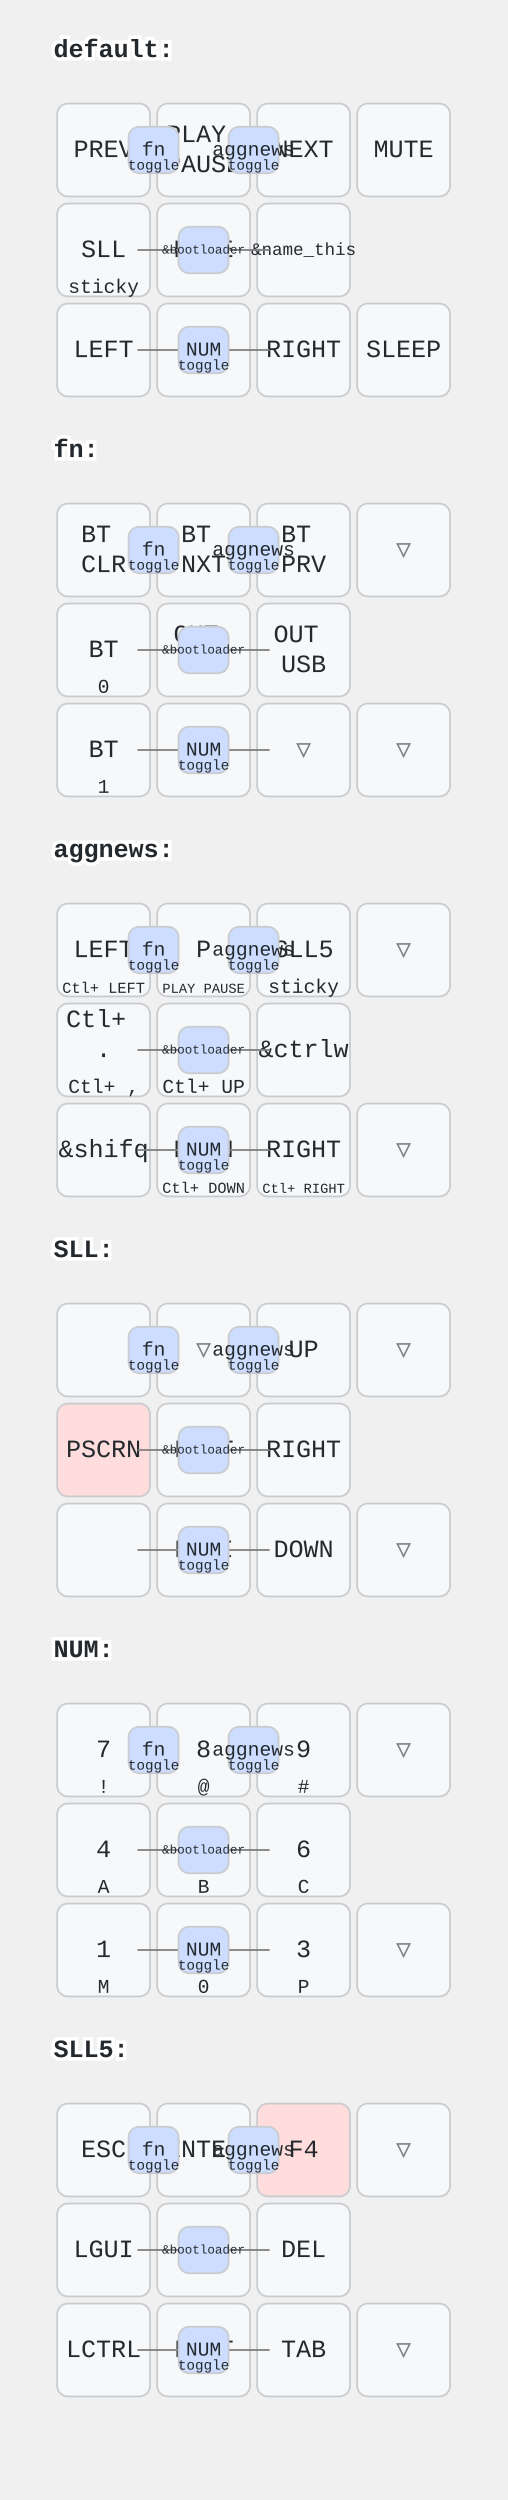
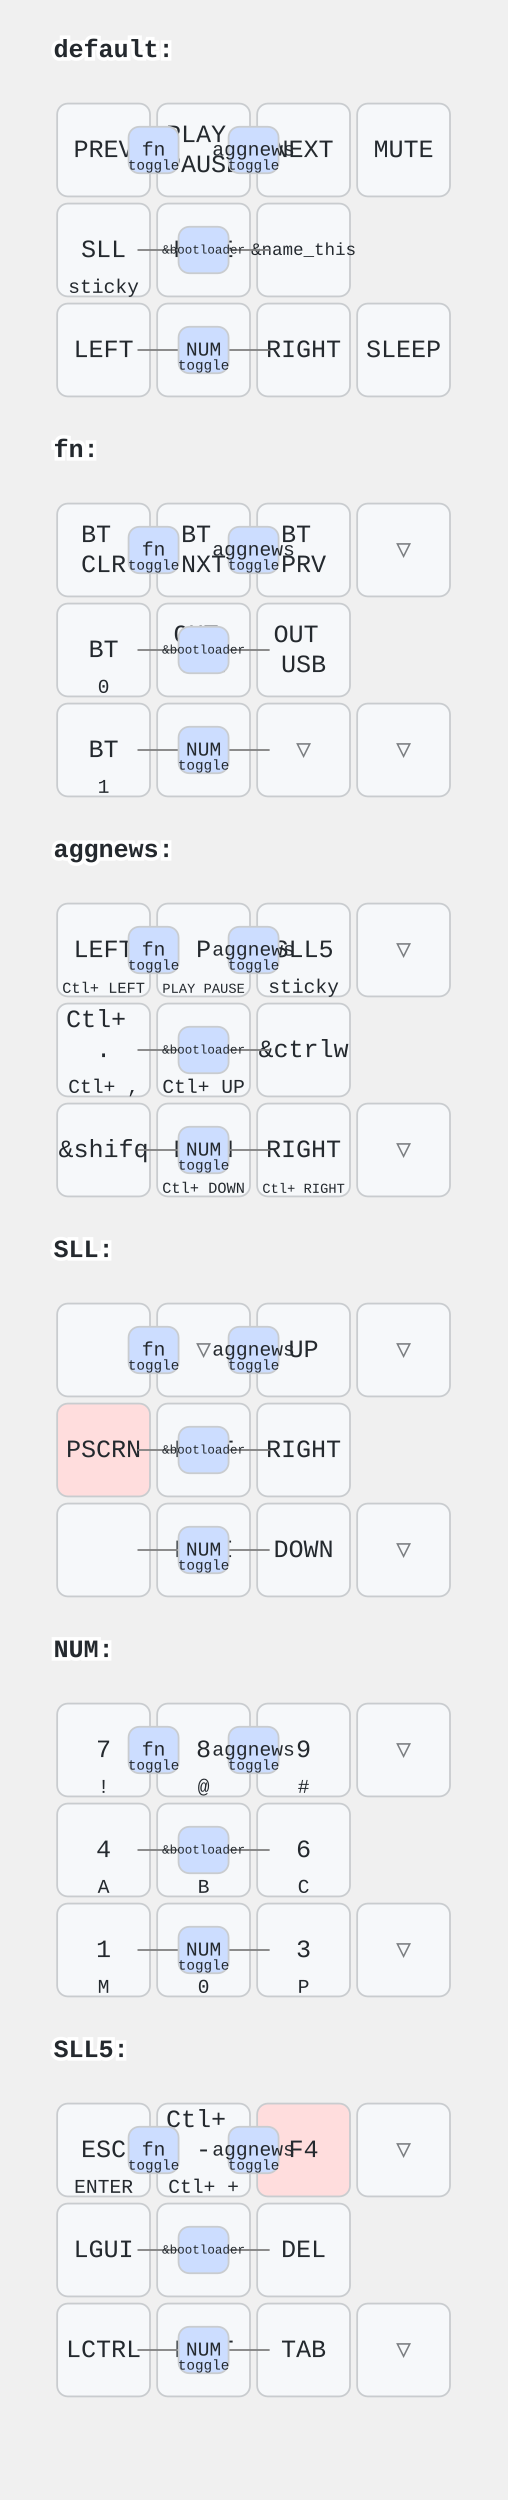
<svg xmlns="http://www.w3.org/2000/svg" width="284" height="1400" viewBox="0 0 284 1400" class="keymap">
  <style>/* inherit to force styles through use tags */
svg path {
    fill: inherit;
}

/* font and background color specifications */
svg.keymap {
    font-family: SFMono-Regular,Consolas,Liberation Mono,Menlo,monospace;
    font-size: 14px;
    font-kerning: normal;
    text-rendering: optimizeLegibility;
    fill: #24292e;
}

/* default key styling */
rect.key {
    fill: #f6f8fa;
}

rect.key, rect.combo {
    stroke: #c9cccf;
    stroke-width: 1;
}

/* default key side styling, only used is draw_key_sides is set */
rect.side {
    filter: brightness(90%);
}

/* color accent for combo boxes */
rect.combo, rect.combo-separate {
    fill: #cdf;
}

/* color accent for held keys */
rect.held, rect.combo.held {
    fill: #fdd;
}

/* color accent for ghost (optional) keys */
rect.ghost, rect.combo.ghost {
    stroke-dasharray: 4, 4;
    stroke-width: 2;
}

text {
    text-anchor: middle;
    dominant-baseline: middle;
}

/* styling for layer labels */
text.label {
    font-weight: bold;
    text-anchor: start;
    stroke: white;
    stroke-width: 4;
    paint-order: stroke;
}

/* styling for optional footer */
text.footer {
    text-anchor: end;
    dominant-baseline: auto;
    stroke: white;
    stroke-width: 4;
    paint-order: stroke;
}

/* styling for combo tap, and key hold/shifted label text */
text.combo, text.hold, text.shifted {
    font-size: 11px;
}

text.hold {
    text-anchor: middle;
    dominant-baseline: auto;
}

text.shifted {
    text-anchor: middle;
    dominant-baseline: hanging;
}

/* styling for hold/shifted label text in combo box */
text.combo.hold, text.combo.shifted {
    font-size: 8px;
}

/* lighter symbol for transparent keys */
text.trans {
    fill: #7b7e81;
}

/* styling for combo dendrons */
path.combo {
    stroke-width: 1;
    stroke: gray;
    fill: none;
}

/* Start Tabler Icons Cleanup */
/* cannot use height/width with glyphs */
.icon-tabler &gt; path {
    fill: inherit;
    stroke: inherit;
    stroke-width: 2;
}
/* hide tabler's default box */
.icon-tabler &gt; path[stroke="none"][fill="none"] {
    visibility: hidden;
}
/* End Tabler Icons Cleanup */
</style>
  <g transform="translate(30, 0)" class="layer-default">
    <text x="0" y="28" class="label">default:</text>
    <g transform="translate(0, 56)">
      <g transform="translate(28, 28)" class="key keypos-0">
        <rect rx="6" ry="6" x="-26" y="-26" width="52" height="52" class="key" />
        <text x="0" y="0" class="key tap">PREV</text>
      </g>
      <g transform="translate(84, 28)" class="key keypos-1">
        <rect rx="6" ry="6" x="-26" y="-26" width="52" height="52" class="key" />
        <text x="0" y="0" class="key tap">
          <tspan x="0" dy="-0.6em">PLAY</tspan>
          <tspan x="0" dy="1.2em">PAUSE</tspan>
        </text>
      </g>
      <g transform="translate(140, 28)" class="key keypos-2">
        <rect rx="6" ry="6" x="-26" y="-26" width="52" height="52" class="key" />
        <text x="0" y="0" class="key tap">NEXT</text>
      </g>
      <g transform="translate(196, 28)" class="key keypos-3">
        <rect rx="6" ry="6" x="-26" y="-26" width="52" height="52" class="key" />
        <text x="0" y="0" class="key tap">MUTE</text>
      </g>
      <g transform="translate(28, 84)" class="key keypos-4">
        <rect rx="6" ry="6" x="-26" y="-26" width="52" height="52" class="key" />
        <text x="0" y="0" class="key tap">SLL</text>
        <text x="0" y="24" class="key hold">sticky</text>
      </g>
      <g transform="translate(84, 84)" class="key keypos-5">
        <rect rx="6" ry="6" x="-26" y="-26" width="52" height="52" class="key" />
        <text x="0" y="0" class="key tap">HOME</text>
      </g>
      <g transform="translate(140, 84)" class="key keypos-6">
        <rect rx="6" ry="6" x="-26" y="-26" width="52" height="52" class="key" />
        <text x="0" y="0" class="key tap">
          <tspan style="font-size: 70%">&amp;name_this</tspan>
        </text>
      </g>
      <g transform="translate(28, 140)" class="key keypos-7">
        <rect rx="6" ry="6" x="-26" y="-26" width="52" height="52" class="key" />
        <text x="0" y="0" class="key tap">LEFT</text>
      </g>
      <g transform="translate(84, 140)" class="key keypos-8">
        <rect rx="6" ry="6" x="-26" y="-26" width="52" height="52" class="key" />
        <text x="0" y="0" class="key tap">END</text>
      </g>
      <g transform="translate(140, 140)" class="key keypos-9">
        <rect rx="6" ry="6" x="-26" y="-26" width="52" height="52" class="key" />
        <text x="0" y="0" class="key tap">RIGHT</text>
      </g>
      <g transform="translate(196, 140)" class="key keypos-10">
        <rect rx="6" ry="6" x="-26" y="-26" width="52" height="52" class="key" />
        <text x="0" y="0" class="key tap">SLEEP</text>
      </g>
      <g class="combo combopos-0">
        <path d="M84,84 l-37,0" class="combo" />
        <path d="M84,84 l37,0" class="combo" />
        <rect rx="6" ry="6" x="70" y="71" width="28" height="26" class="combo" />
        <text x="84" y="84" class="combo tap">
          <tspan style="font-size: 64%">&amp;bootloader</tspan>
        </text>
      </g>
      <g class="combo combopos-1">
        <rect rx="6" ry="6" x="42" y="15" width="28" height="26" class="combo" />
        <text x="56" y="28" class="combo tap">fn</text>
        <text x="56" y="39" class="combo hold">toggle</text>
      </g>
      <g class="combo combopos-2">
        <rect rx="6" ry="6" x="98" y="15" width="28" height="26" class="combo" />
        <text x="112" y="28" class="combo tap">aggnews</text>
        <text x="112" y="39" class="combo hold">toggle</text>
      </g>
      <g class="combo combopos-3">
        <path d="M84,140 l-37,0" class="combo" />
        <path d="M84,140 l37,0" class="combo" />
        <rect rx="6" ry="6" x="70" y="127" width="28" height="26" class="combo" />
        <text x="84" y="140" class="combo tap">NUM</text>
        <text x="84" y="151" class="combo hold">toggle</text>
      </g>
    </g>
  </g>
  <g transform="translate(30, 224)" class="layer-fn">
    <text x="0" y="28" class="label">fn:</text>
    <g transform="translate(0, 56)">
      <g transform="translate(28, 28)" class="key keypos-0">
        <rect rx="6" ry="6" x="-26" y="-26" width="52" height="52" class="key" />
        <text x="0" y="0" class="key tap">
          <tspan x="0" dy="-0.6em">BT</tspan>
          <tspan x="0" dy="1.2em">CLR</tspan>
        </text>
      </g>
      <g transform="translate(84, 28)" class="key keypos-1">
        <rect rx="6" ry="6" x="-26" y="-26" width="52" height="52" class="key" />
        <text x="0" y="0" class="key tap">
          <tspan x="0" dy="-0.6em">BT</tspan>
          <tspan x="0" dy="1.2em">NXT</tspan>
        </text>
      </g>
      <g transform="translate(140, 28)" class="key keypos-2">
        <rect rx="6" ry="6" x="-26" y="-26" width="52" height="52" class="key" />
        <text x="0" y="0" class="key tap">
          <tspan x="0" dy="-0.6em">BT</tspan>
          <tspan x="0" dy="1.2em">PRV</tspan>
        </text>
      </g>
      <g transform="translate(196, 28)" class="key trans keypos-3">
        <rect rx="6" ry="6" x="-26" y="-26" width="52" height="52" class="key trans" />
        <text x="0" y="0" class="key trans tap">▽</text>
      </g>
      <g transform="translate(28, 84)" class="key keypos-4">
        <rect rx="6" ry="6" x="-26" y="-26" width="52" height="52" class="key" />
        <text x="0" y="0" class="key tap">BT</text>
        <text x="0" y="24" class="key hold">0</text>
      </g>
      <g transform="translate(84, 84)" class="key keypos-5">
        <rect rx="6" ry="6" x="-26" y="-26" width="52" height="52" class="key" />
        <text x="0" y="0" class="key tap">
          <tspan x="0" dy="-0.6em">OUT</tspan>
          <tspan x="0" dy="1.2em">BLE</tspan>
        </text>
      </g>
      <g transform="translate(140, 84)" class="key keypos-6">
        <rect rx="6" ry="6" x="-26" y="-26" width="52" height="52" class="key" />
        <text x="0" y="0" class="key tap">
          <tspan x="0" dy="-0.6em">OUT</tspan>
          <tspan x="0" dy="1.2em">USB</tspan>
        </text>
      </g>
      <g transform="translate(28, 140)" class="key keypos-7">
        <rect rx="6" ry="6" x="-26" y="-26" width="52" height="52" class="key" />
        <text x="0" y="0" class="key tap">BT</text>
        <text x="0" y="24" class="key hold">1</text>
      </g>
      <g transform="translate(84, 140)" class="key trans keypos-8">
        <rect rx="6" ry="6" x="-26" y="-26" width="52" height="52" class="key trans" />
        <text x="0" y="0" class="key trans tap">▽</text>
      </g>
      <g transform="translate(140, 140)" class="key trans keypos-9">
        <rect rx="6" ry="6" x="-26" y="-26" width="52" height="52" class="key trans" />
        <text x="0" y="0" class="key trans tap">▽</text>
      </g>
      <g transform="translate(196, 140)" class="key trans keypos-10">
        <rect rx="6" ry="6" x="-26" y="-26" width="52" height="52" class="key trans" />
        <text x="0" y="0" class="key trans tap">▽</text>
      </g>
      <g class="combo combopos-0">
        <path d="M84,84 l-37,0" class="combo" />
        <path d="M84,84 l37,0" class="combo" />
        <rect rx="6" ry="6" x="70" y="71" width="28" height="26" class="combo" />
        <text x="84" y="84" class="combo tap">
          <tspan style="font-size: 64%">&amp;bootloader</tspan>
        </text>
      </g>
      <g class="combo combopos-1">
        <rect rx="6" ry="6" x="42" y="15" width="28" height="26" class="combo" />
        <text x="56" y="28" class="combo tap">fn</text>
        <text x="56" y="39" class="combo hold">toggle</text>
      </g>
      <g class="combo combopos-2">
        <rect rx="6" ry="6" x="98" y="15" width="28" height="26" class="combo" />
        <text x="112" y="28" class="combo tap">aggnews</text>
        <text x="112" y="39" class="combo hold">toggle</text>
      </g>
      <g class="combo combopos-3">
        <path d="M84,140 l-37,0" class="combo" />
        <path d="M84,140 l37,0" class="combo" />
        <rect rx="6" ry="6" x="70" y="127" width="28" height="26" class="combo" />
        <text x="84" y="140" class="combo tap">NUM</text>
        <text x="84" y="151" class="combo hold">toggle</text>
      </g>
    </g>
  </g>
  <g transform="translate(30, 448)" class="layer-aggnews">
    <text x="0" y="28" class="label">aggnews:</text>
    <g transform="translate(0, 56)">
      <g transform="translate(28, 28)" class="key keypos-0">
        <rect rx="6" ry="6" x="-26" y="-26" width="52" height="52" class="key" />
        <text x="0" y="0" class="key tap">LEFT</text>
        <text x="0" y="24" class="key hold">
          <tspan style="font-size: 78%">Ctl+ LEFT</tspan>
        </text>
      </g>
      <g transform="translate(84, 28)" class="key keypos-1">
        <rect rx="6" ry="6" x="-26" y="-26" width="52" height="52" class="key" />
        <text x="0" y="0" class="key tap">P</text>
        <text x="0" y="24" class="key hold">
          <tspan style="font-size: 70%">PLAY PAUSE</tspan>
        </text>
      </g>
      <g transform="translate(140, 28)" class="key keypos-2">
        <rect rx="6" ry="6" x="-26" y="-26" width="52" height="52" class="key" />
        <text x="0" y="0" class="key tap">SLL5</text>
        <text x="0" y="24" class="key hold">sticky</text>
      </g>
      <g transform="translate(196, 28)" class="key trans keypos-3">
        <rect rx="6" ry="6" x="-26" y="-26" width="52" height="52" class="key trans" />
        <text x="0" y="0" class="key trans tap">▽</text>
      </g>
      <g transform="translate(28, 84)" class="key keypos-4">
        <rect rx="6" ry="6" x="-26" y="-26" width="52" height="52" class="key" />
        <text x="0" y="0" class="key tap">
          <tspan x="0" dy="-1.2em">Ctl+</tspan>
          <tspan x="0" dy="1.2em">.</tspan>
        </text>
        <text x="0" y="24" class="key hold">Ctl+ ,</text>
      </g>
      <g transform="translate(84, 84)" class="key keypos-5">
        <rect rx="6" ry="6" x="-26" y="-26" width="52" height="52" class="key" />
        <text x="0" y="0" class="key tap">UP</text>
        <text x="0" y="24" class="key hold">Ctl+ UP</text>
      </g>
      <g transform="translate(140, 84)" class="key keypos-6">
        <rect rx="6" ry="6" x="-26" y="-26" width="52" height="52" class="key" />
        <text x="0" y="0" class="key tap">&amp;ctrlw</text>
      </g>
      <g transform="translate(28, 140)" class="key keypos-7">
        <rect rx="6" ry="6" x="-26" y="-26" width="52" height="52" class="key" />
        <text x="0" y="0" class="key tap">&amp;shifq</text>
      </g>
      <g transform="translate(84, 140)" class="key keypos-8">
        <rect rx="6" ry="6" x="-26" y="-26" width="52" height="52" class="key" />
        <text x="0" y="0" class="key tap">DOWN</text>
        <text x="0" y="24" class="key hold">
          <tspan style="font-size: 78%">Ctl+ DOWN</tspan>
        </text>
      </g>
      <g transform="translate(140, 140)" class="key keypos-9">
        <rect rx="6" ry="6" x="-26" y="-26" width="52" height="52" class="key" />
        <text x="0" y="0" class="key tap">RIGHT</text>
        <text x="0" y="24" class="key hold">
          <tspan style="font-size: 70%">Ctl+ RIGHT</tspan>
        </text>
      </g>
      <g transform="translate(196, 140)" class="key trans keypos-10">
        <rect rx="6" ry="6" x="-26" y="-26" width="52" height="52" class="key trans" />
        <text x="0" y="0" class="key trans tap">▽</text>
      </g>
      <g class="combo combopos-0">
        <path d="M84,84 l-37,0" class="combo" />
        <path d="M84,84 l37,0" class="combo" />
        <rect rx="6" ry="6" x="70" y="71" width="28" height="26" class="combo" />
        <text x="84" y="84" class="combo tap">
          <tspan style="font-size: 64%">&amp;bootloader</tspan>
        </text>
      </g>
      <g class="combo combopos-1">
        <rect rx="6" ry="6" x="42" y="15" width="28" height="26" class="combo" />
        <text x="56" y="28" class="combo tap">fn</text>
        <text x="56" y="39" class="combo hold">toggle</text>
      </g>
      <g class="combo combopos-2">
        <rect rx="6" ry="6" x="98" y="15" width="28" height="26" class="combo" />
        <text x="112" y="28" class="combo tap">aggnews</text>
        <text x="112" y="39" class="combo hold">toggle</text>
      </g>
      <g class="combo combopos-3">
        <path d="M84,140 l-37,0" class="combo" />
        <path d="M84,140 l37,0" class="combo" />
        <rect rx="6" ry="6" x="70" y="127" width="28" height="26" class="combo" />
        <text x="84" y="140" class="combo tap">NUM</text>
        <text x="84" y="151" class="combo hold">toggle</text>
      </g>
    </g>
  </g>
  <g transform="translate(30, 672)" class="layer-SLL">
    <text x="0" y="28" class="label">SLL:</text>
    <g transform="translate(0, 56)">
      <g transform="translate(28, 28)" class="key keypos-0">
        <rect rx="6" ry="6" x="-26" y="-26" width="52" height="52" class="key" />
      </g>
      <g transform="translate(84, 28)" class="key trans keypos-1">
        <rect rx="6" ry="6" x="-26" y="-26" width="52" height="52" class="key trans" />
        <text x="0" y="0" class="key trans tap">▽</text>
      </g>
      <g transform="translate(140, 28)" class="key keypos-2">
        <rect rx="6" ry="6" x="-26" y="-26" width="52" height="52" class="key" />
        <text x="0" y="0" class="key tap">UP</text>
      </g>
      <g transform="translate(196, 28)" class="key trans keypos-3">
        <rect rx="6" ry="6" x="-26" y="-26" width="52" height="52" class="key trans" />
        <text x="0" y="0" class="key trans tap">▽</text>
      </g>
      <g transform="translate(28, 84)" class="key held keypos-4">
        <rect rx="6" ry="6" x="-26" y="-26" width="52" height="52" class="key held" />
        <text x="0" y="0" class="key held tap">PSCRN</text>
      </g>
      <g transform="translate(84, 84)" class="key keypos-5">
        <rect rx="6" ry="6" x="-26" y="-26" width="52" height="52" class="key" />
        <text x="0" y="0" class="key tap">LEFT</text>
      </g>
      <g transform="translate(140, 84)" class="key keypos-6">
        <rect rx="6" ry="6" x="-26" y="-26" width="52" height="52" class="key" />
        <text x="0" y="0" class="key tap">RIGHT</text>
      </g>
      <g transform="translate(28, 140)" class="key keypos-7">
        <rect rx="6" ry="6" x="-26" y="-26" width="52" height="52" class="key" />
      </g>
      <g transform="translate(84, 140)" class="key keypos-8">
        <rect rx="6" ry="6" x="-26" y="-26" width="52" height="52" class="key" />
        <text x="0" y="0" class="key tap">LGUI</text>
      </g>
      <g transform="translate(140, 140)" class="key keypos-9">
        <rect rx="6" ry="6" x="-26" y="-26" width="52" height="52" class="key" />
        <text x="0" y="0" class="key tap">DOWN</text>
      </g>
      <g transform="translate(196, 140)" class="key trans keypos-10">
        <rect rx="6" ry="6" x="-26" y="-26" width="52" height="52" class="key trans" />
        <text x="0" y="0" class="key trans tap">▽</text>
      </g>
      <g class="combo combopos-0">
        <path d="M84,84 l-37,0" class="combo" />
        <path d="M84,84 l37,0" class="combo" />
        <rect rx="6" ry="6" x="70" y="71" width="28" height="26" class="combo" />
        <text x="84" y="84" class="combo tap">
          <tspan style="font-size: 64%">&amp;bootloader</tspan>
        </text>
      </g>
      <g class="combo combopos-1">
        <rect rx="6" ry="6" x="42" y="15" width="28" height="26" class="combo" />
        <text x="56" y="28" class="combo tap">fn</text>
        <text x="56" y="39" class="combo hold">toggle</text>
      </g>
      <g class="combo combopos-2">
        <rect rx="6" ry="6" x="98" y="15" width="28" height="26" class="combo" />
        <text x="112" y="28" class="combo tap">aggnews</text>
        <text x="112" y="39" class="combo hold">toggle</text>
      </g>
      <g class="combo combopos-3">
        <path d="M84,140 l-37,0" class="combo" />
        <path d="M84,140 l37,0" class="combo" />
        <rect rx="6" ry="6" x="70" y="127" width="28" height="26" class="combo" />
        <text x="84" y="140" class="combo tap">NUM</text>
        <text x="84" y="151" class="combo hold">toggle</text>
      </g>
    </g>
  </g>
  <g transform="translate(30, 896)" class="layer-NUM">
    <text x="0" y="28" class="label">NUM:</text>
    <g transform="translate(0, 56)">
      <g transform="translate(28, 28)" class="key keypos-0">
        <rect rx="6" ry="6" x="-26" y="-26" width="52" height="52" class="key" />
        <text x="0" y="0" class="key tap">7</text>
        <text x="0" y="24" class="key hold">!</text>
      </g>
      <g transform="translate(84, 28)" class="key keypos-1">
        <rect rx="6" ry="6" x="-26" y="-26" width="52" height="52" class="key" />
        <text x="0" y="0" class="key tap">8</text>
        <text x="0" y="24" class="key hold">@</text>
      </g>
      <g transform="translate(140, 28)" class="key keypos-2">
        <rect rx="6" ry="6" x="-26" y="-26" width="52" height="52" class="key" />
        <text x="0" y="0" class="key tap">9</text>
        <text x="0" y="24" class="key hold">#</text>
      </g>
      <g transform="translate(196, 28)" class="key trans keypos-3">
        <rect rx="6" ry="6" x="-26" y="-26" width="52" height="52" class="key trans" />
        <text x="0" y="0" class="key trans tap">▽</text>
      </g>
      <g transform="translate(28, 84)" class="key keypos-4">
        <rect rx="6" ry="6" x="-26" y="-26" width="52" height="52" class="key" />
        <text x="0" y="0" class="key tap">4</text>
        <text x="0" y="24" class="key hold">A</text>
      </g>
      <g transform="translate(84, 84)" class="key keypos-5">
        <rect rx="6" ry="6" x="-26" y="-26" width="52" height="52" class="key" />
        <text x="0" y="0" class="key tap">5</text>
        <text x="0" y="24" class="key hold">B</text>
      </g>
      <g transform="translate(140, 84)" class="key keypos-6">
        <rect rx="6" ry="6" x="-26" y="-26" width="52" height="52" class="key" />
        <text x="0" y="0" class="key tap">6</text>
        <text x="0" y="24" class="key hold">C</text>
      </g>
      <g transform="translate(28, 140)" class="key keypos-7">
        <rect rx="6" ry="6" x="-26" y="-26" width="52" height="52" class="key" />
        <text x="0" y="0" class="key tap">1</text>
        <text x="0" y="24" class="key hold">M</text>
      </g>
      <g transform="translate(84, 140)" class="key keypos-8">
        <rect rx="6" ry="6" x="-26" y="-26" width="52" height="52" class="key" />
        <text x="0" y="0" class="key tap">2</text>
        <text x="0" y="24" class="key hold">0</text>
      </g>
      <g transform="translate(140, 140)" class="key keypos-9">
        <rect rx="6" ry="6" x="-26" y="-26" width="52" height="52" class="key" />
        <text x="0" y="0" class="key tap">3</text>
        <text x="0" y="24" class="key hold">P</text>
      </g>
      <g transform="translate(196, 140)" class="key trans keypos-10">
        <rect rx="6" ry="6" x="-26" y="-26" width="52" height="52" class="key trans" />
        <text x="0" y="0" class="key trans tap">▽</text>
      </g>
      <g class="combo combopos-0">
        <path d="M84,84 l-37,0" class="combo" />
        <path d="M84,84 l37,0" class="combo" />
        <rect rx="6" ry="6" x="70" y="71" width="28" height="26" class="combo" />
        <text x="84" y="84" class="combo tap">
          <tspan style="font-size: 64%">&amp;bootloader</tspan>
        </text>
      </g>
      <g class="combo combopos-1">
        <rect rx="6" ry="6" x="42" y="15" width="28" height="26" class="combo" />
        <text x="56" y="28" class="combo tap">fn</text>
        <text x="56" y="39" class="combo hold">toggle</text>
      </g>
      <g class="combo combopos-2">
        <rect rx="6" ry="6" x="98" y="15" width="28" height="26" class="combo" />
        <text x="112" y="28" class="combo tap">aggnews</text>
        <text x="112" y="39" class="combo hold">toggle</text>
      </g>
      <g class="combo combopos-3">
        <path d="M84,140 l-37,0" class="combo" />
        <path d="M84,140 l37,0" class="combo" />
        <rect rx="6" ry="6" x="70" y="127" width="28" height="26" class="combo" />
        <text x="84" y="140" class="combo tap">NUM</text>
        <text x="84" y="151" class="combo hold">toggle</text>
      </g>
    </g>
  </g>
  <g transform="translate(30, 1120)" class="layer-SLL5">
    <text x="0" y="28" class="label">SLL5:</text>
    <g transform="translate(0, 56)">
      <g transform="translate(28, 28)" class="key keypos-0">
        <rect rx="6" ry="6" x="-26" y="-26" width="52" height="52" class="key" />
        <text x="0" y="0" class="key tap">ESC</text>
+         <text x="0" y="24" class="key hold">ENTER</text>
      </g>
      <g transform="translate(84, 28)" class="key keypos-1">
        <rect rx="6" ry="6" x="-26" y="-26" width="52" height="52" class="key" />
-         <text x="0" y="0" class="key tap">ENTER</text>
+         <text x="0" y="0" class="key tap">
+           <tspan x="0" dy="-1.2em">Ctl+</tspan>
+           <tspan x="0" dy="1.2em">-</tspan>
+         </text>
+         <text x="0" y="24" class="key hold">Ctl+ +</text>
      </g>
      <g transform="translate(140, 28)" class="key held keypos-2">
        <rect rx="6" ry="6" x="-26" y="-26" width="52" height="52" class="key held" />
        <text x="0" y="0" class="key held tap">F4</text>
      </g>
      <g transform="translate(196, 28)" class="key trans keypos-3">
        <rect rx="6" ry="6" x="-26" y="-26" width="52" height="52" class="key trans" />
        <text x="0" y="0" class="key trans tap">▽</text>
      </g>
      <g transform="translate(28, 84)" class="key keypos-4">
        <rect rx="6" ry="6" x="-26" y="-26" width="52" height="52" class="key" />
        <text x="0" y="0" class="key tap">LGUI</text>
      </g>
      <g transform="translate(84, 84)" class="key keypos-5">
        <rect rx="6" ry="6" x="-26" y="-26" width="52" height="52" class="key" />
        <text x="0" y="0" class="key tap">Q</text>
      </g>
      <g transform="translate(140, 84)" class="key keypos-6">
        <rect rx="6" ry="6" x="-26" y="-26" width="52" height="52" class="key" />
        <text x="0" y="0" class="key tap">DEL</text>
      </g>
      <g transform="translate(28, 140)" class="key keypos-7">
        <rect rx="6" ry="6" x="-26" y="-26" width="52" height="52" class="key" />
        <text x="0" y="0" class="key tap">LCTRL</text>
      </g>
      <g transform="translate(84, 140)" class="key keypos-8">
        <rect rx="6" ry="6" x="-26" y="-26" width="52" height="52" class="key" />
        <text x="0" y="0" class="key tap">LALT</text>
      </g>
      <g transform="translate(140, 140)" class="key keypos-9">
        <rect rx="6" ry="6" x="-26" y="-26" width="52" height="52" class="key" />
        <text x="0" y="0" class="key tap">TAB</text>
      </g>
      <g transform="translate(196, 140)" class="key trans keypos-10">
        <rect rx="6" ry="6" x="-26" y="-26" width="52" height="52" class="key trans" />
        <text x="0" y="0" class="key trans tap">▽</text>
      </g>
      <g class="combo combopos-0">
        <path d="M84,84 l-37,0" class="combo" />
        <path d="M84,84 l37,0" class="combo" />
        <rect rx="6" ry="6" x="70" y="71" width="28" height="26" class="combo" />
        <text x="84" y="84" class="combo tap">
          <tspan style="font-size: 64%">&amp;bootloader</tspan>
        </text>
      </g>
      <g class="combo combopos-1">
        <rect rx="6" ry="6" x="42" y="15" width="28" height="26" class="combo" />
        <text x="56" y="28" class="combo tap">fn</text>
        <text x="56" y="39" class="combo hold">toggle</text>
      </g>
      <g class="combo combopos-2">
        <rect rx="6" ry="6" x="98" y="15" width="28" height="26" class="combo" />
        <text x="112" y="28" class="combo tap">aggnews</text>
        <text x="112" y="39" class="combo hold">toggle</text>
      </g>
      <g class="combo combopos-3">
        <path d="M84,140 l-37,0" class="combo" />
        <path d="M84,140 l37,0" class="combo" />
        <rect rx="6" ry="6" x="70" y="127" width="28" height="26" class="combo" />
        <text x="84" y="140" class="combo tap">NUM</text>
        <text x="84" y="151" class="combo hold">toggle</text>
      </g>
    </g>
  </g>
</svg>
